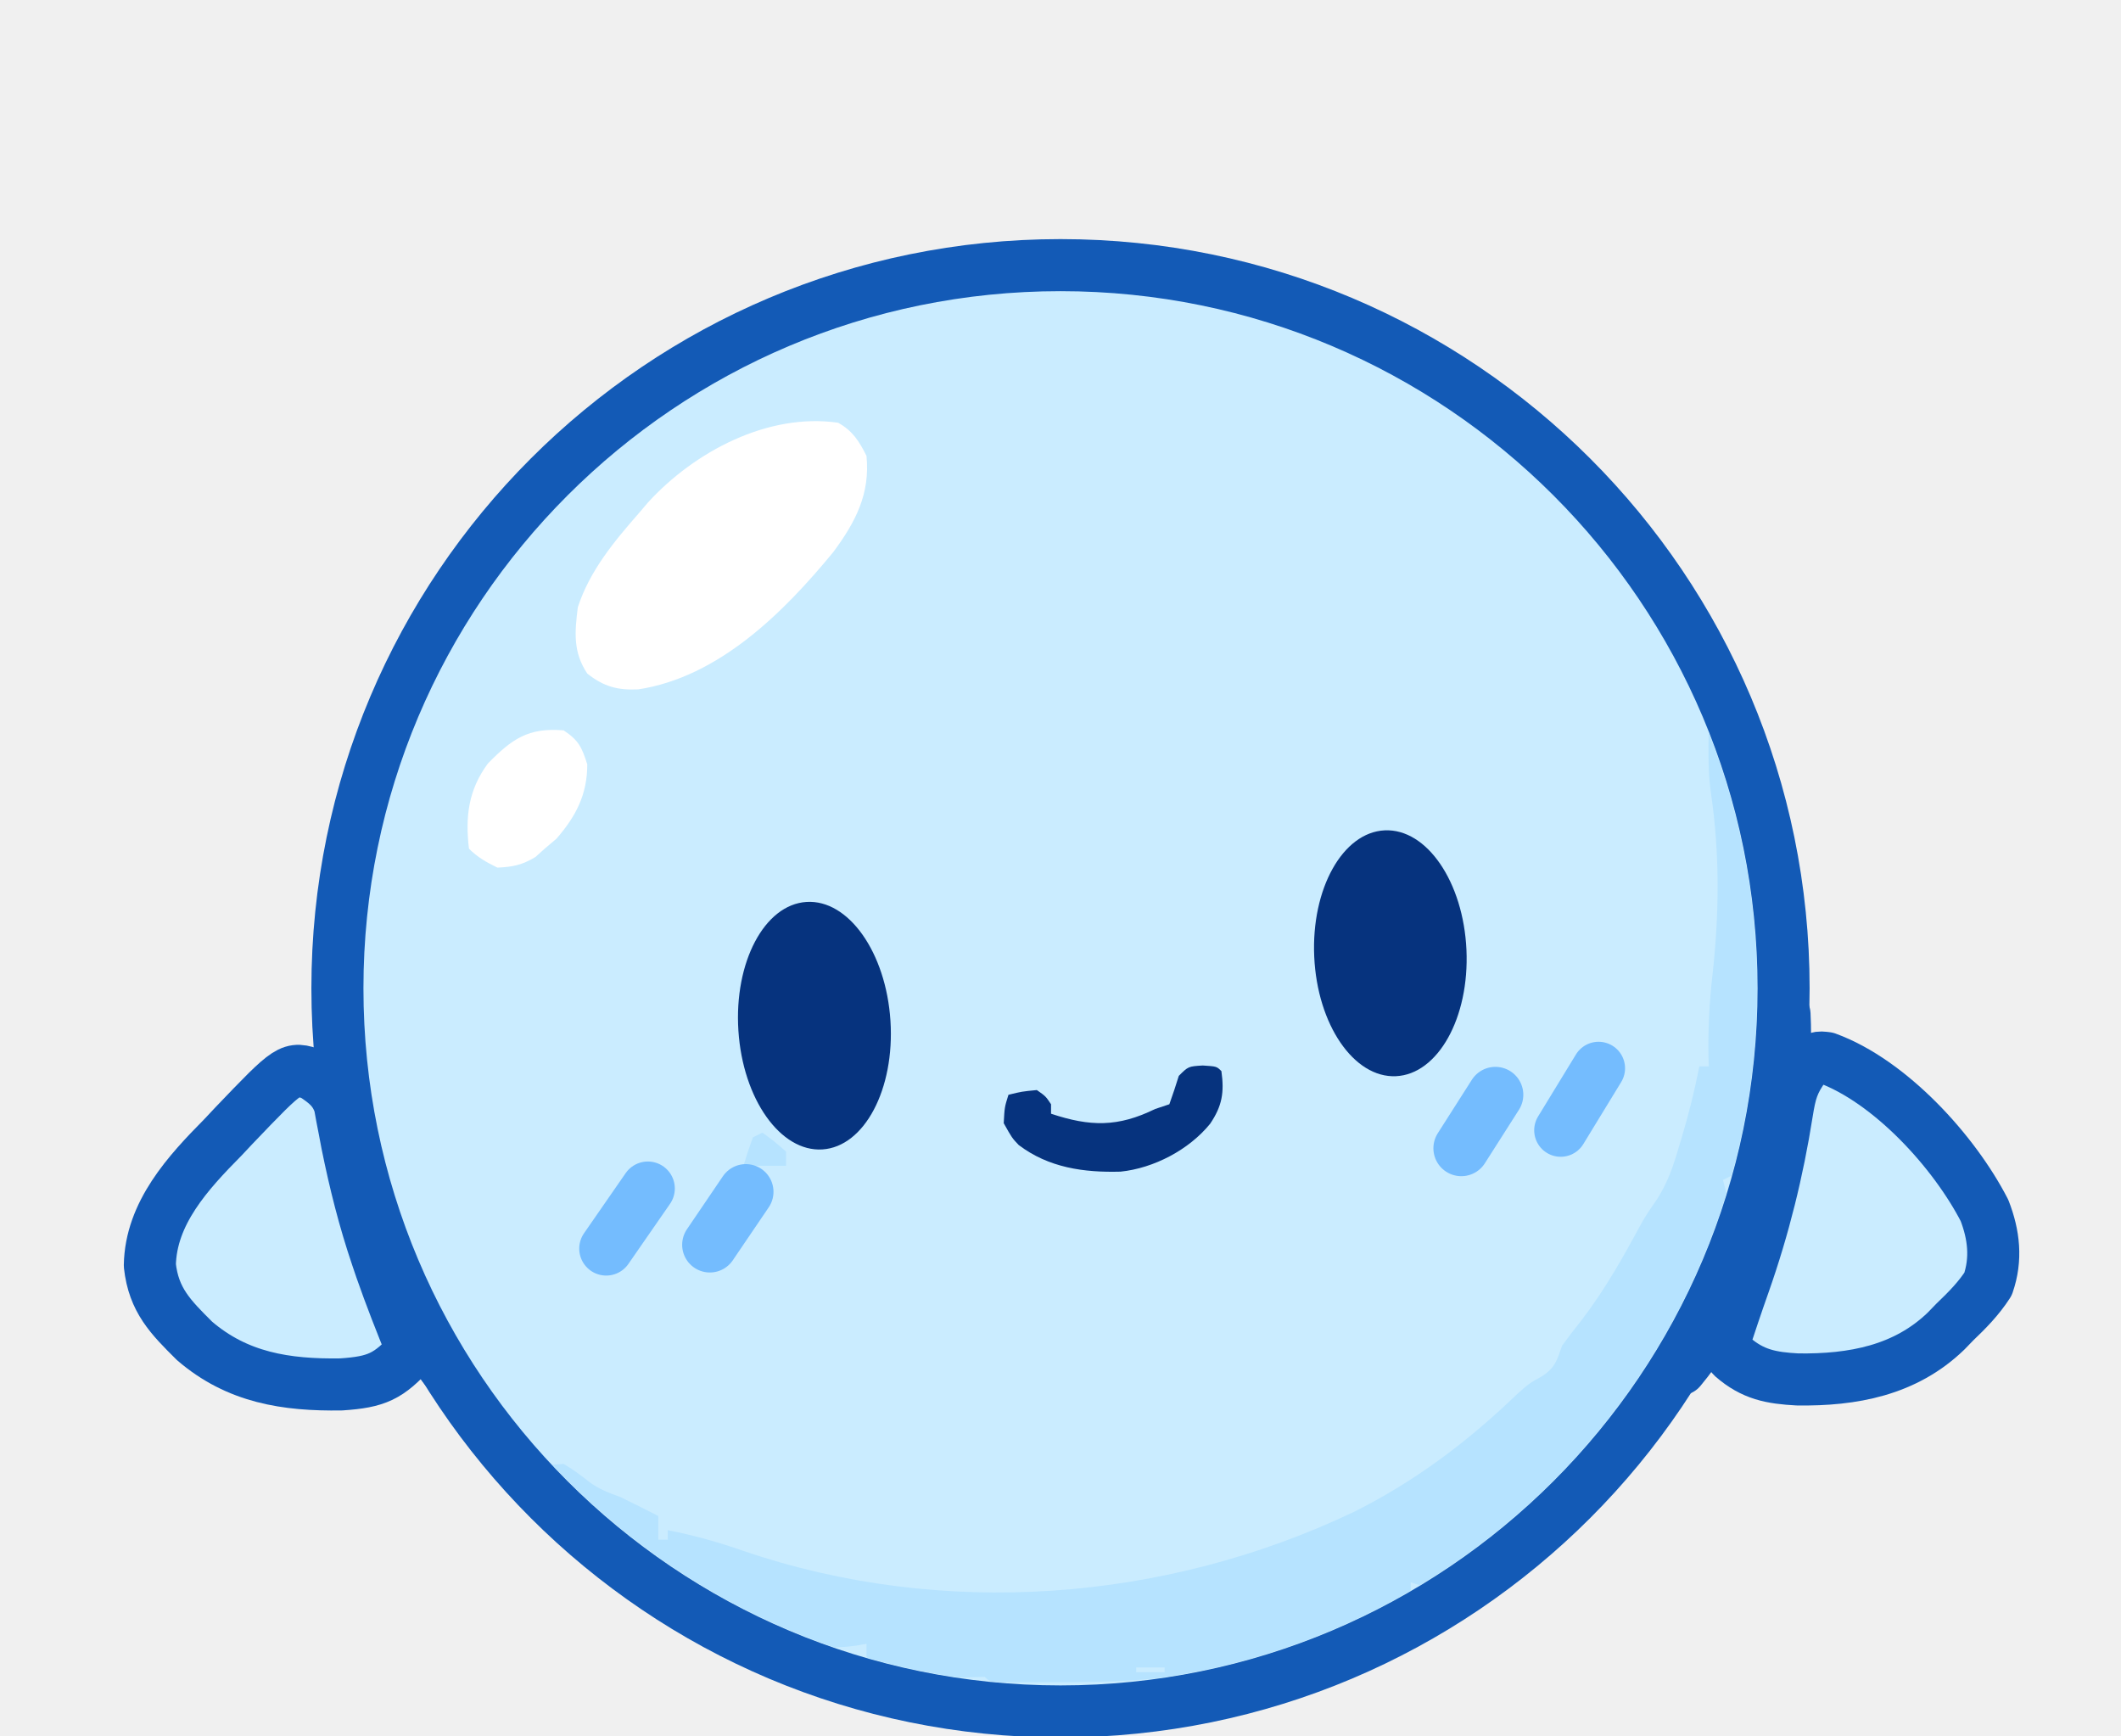
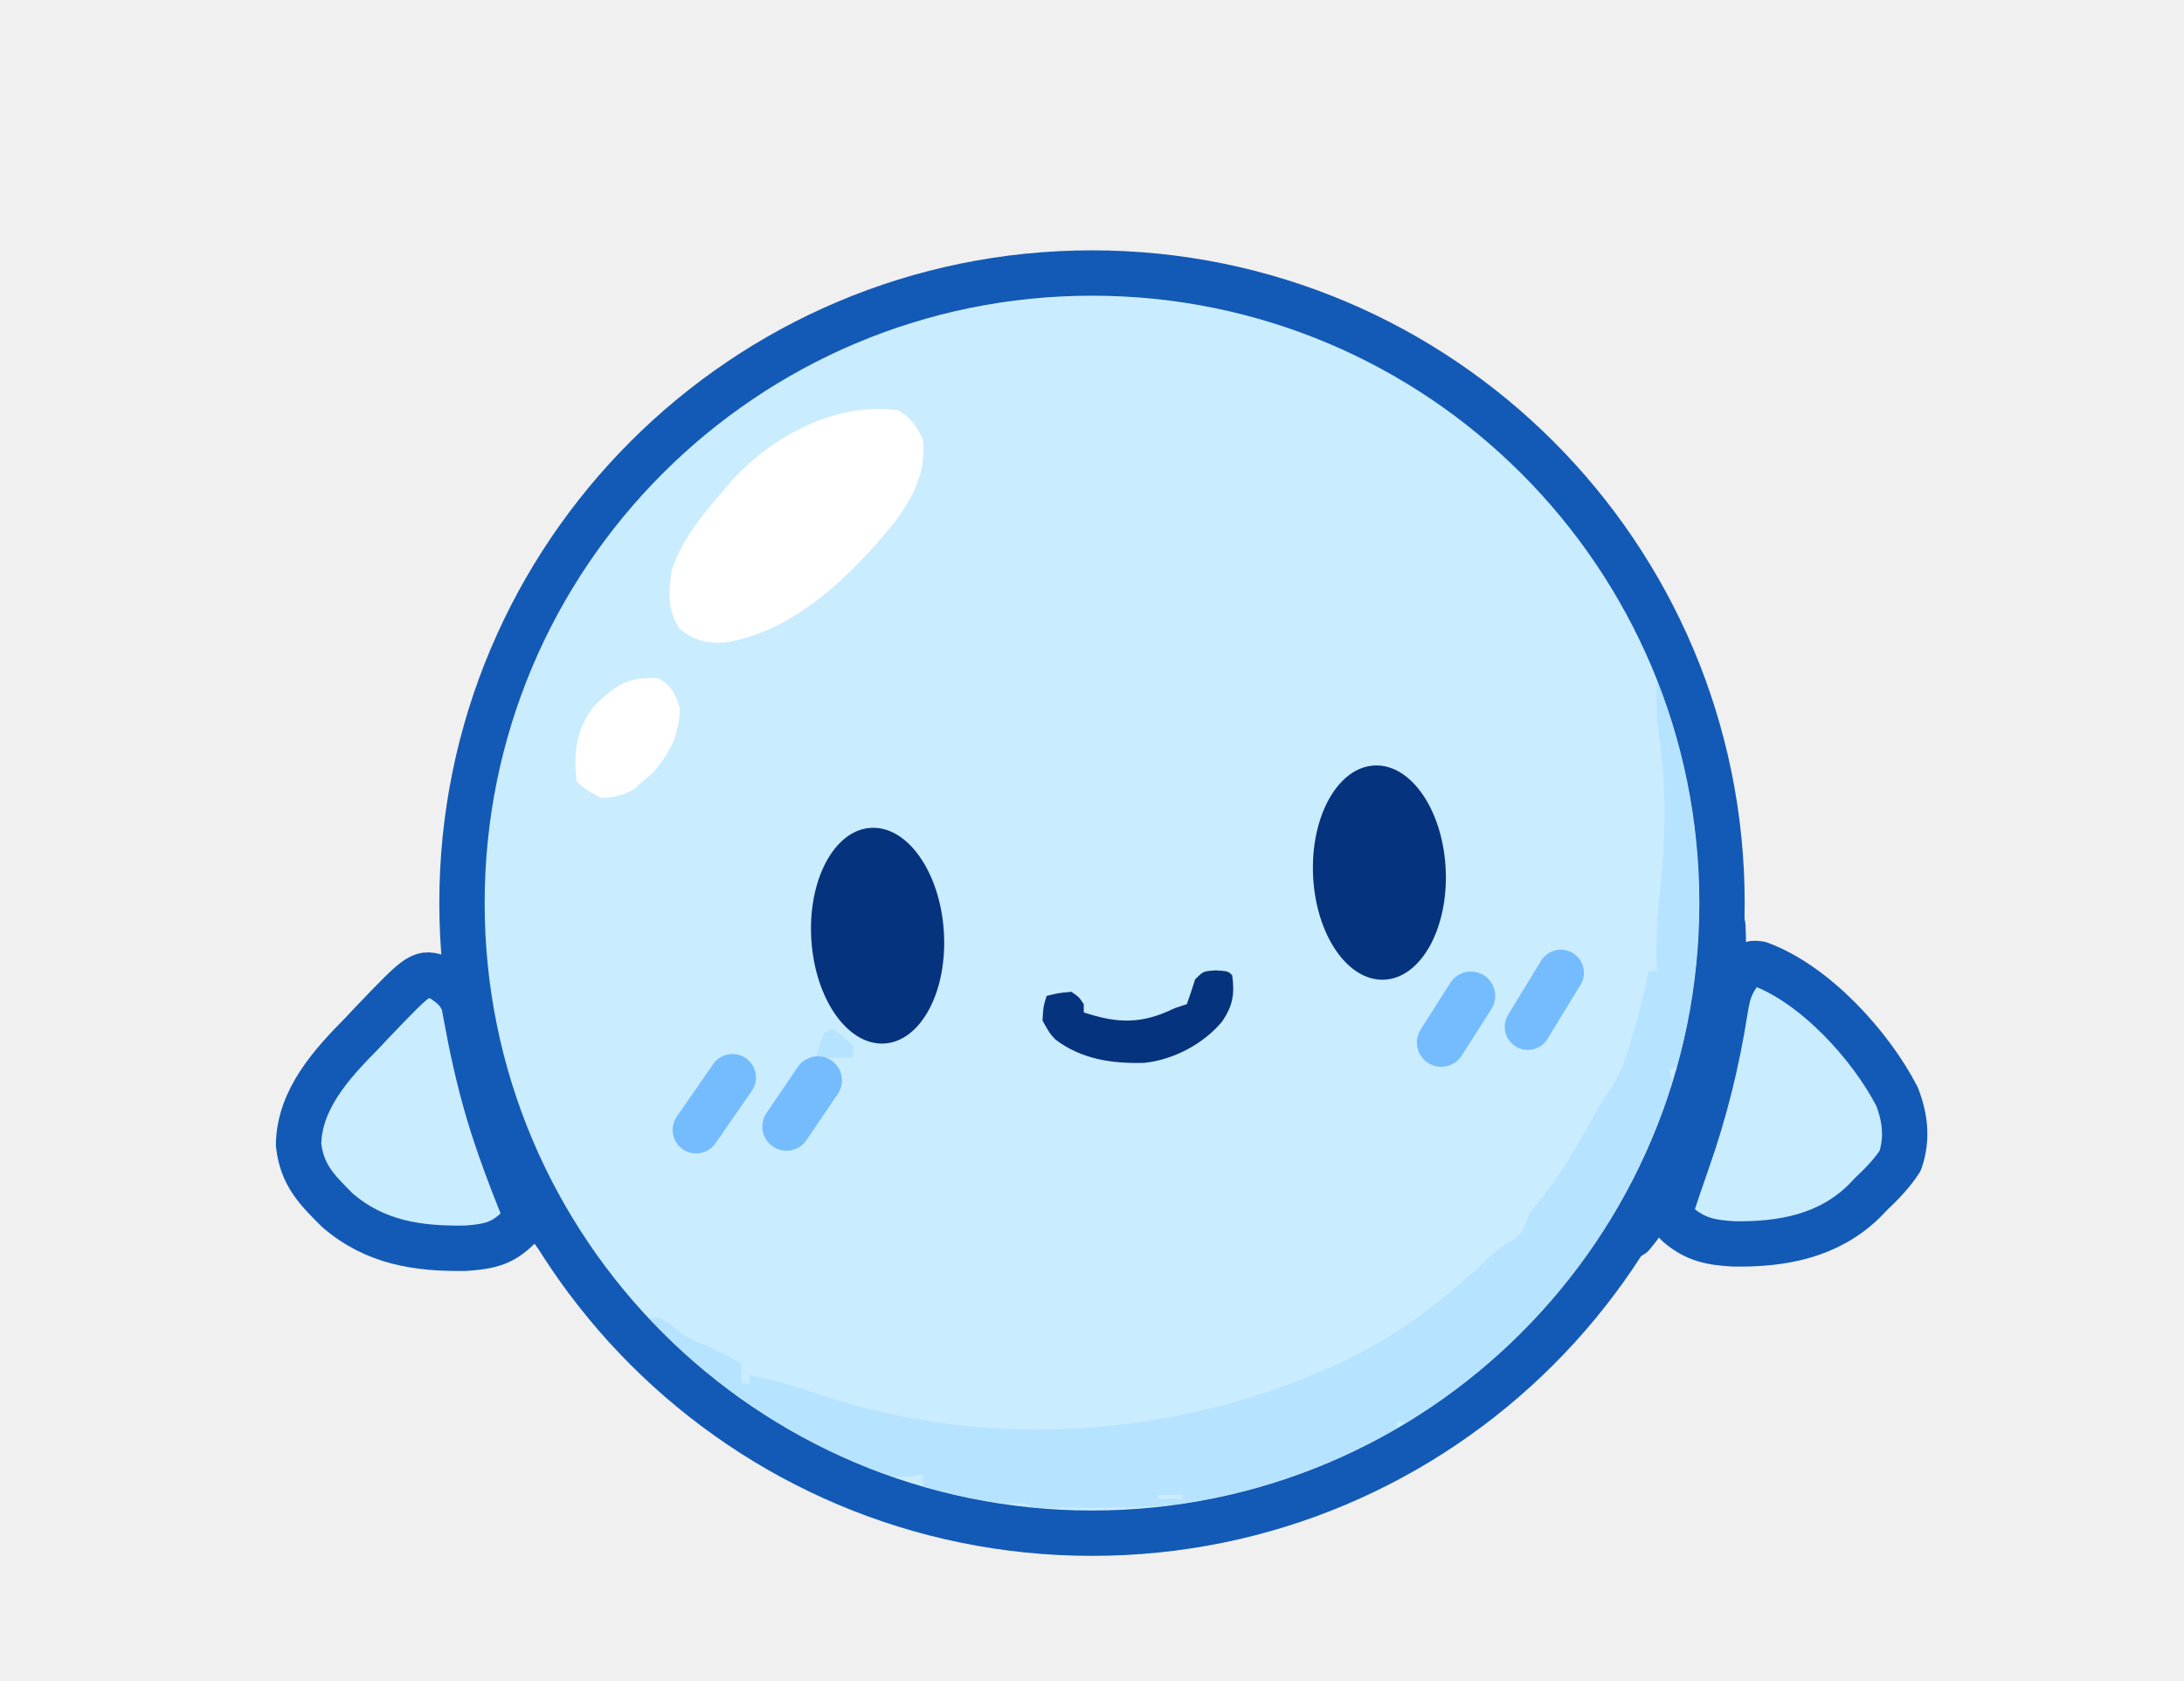
- <svg xmlns="http://www.w3.org/2000/svg" viewBox="0 0 440 360" class="pose" data-pose="idle">
-   <g class="char" transform="translate(220,205) scale(0.9817) translate(-223.00,-197.50)">
+ <svg xmlns="http://www.w3.org/2000/svg" viewBox="0 0 520 400" class="pose" data-pose="idle">
+   <g class="char" transform="translate(260,215) scale(0.9817) translate(-223.00,-197.50)">
    <g class="arm arm-left" stroke="#135AB6" stroke-width="11" stroke-linejoin="round">
      <path d="M0 0 C2.74 1.82 4.6 3.22 5.65 6.42 C5.79 7.23 5.94 8.05 6.1 8.89 C6.28 9.81 6.46 10.73 6.64 11.68 C6.83 12.67 7.02 13.66 7.21 14.68 C8.86 22.84 10.84 30.73 13.52 38.61 C13.66 39.03 13.66 39.03 14.37 41.12 C16.39 46.92 18.64 52.62 20.96 58.3 C16.01 63.83 13.45 65 5.95 65.5 C-5.69 65.68 -16 64.08 -25.04 56.3 C-30.13 51.24 -33.67 47.69 -34.48 40.36 C-34.3 29.3 -26.4 20.74 -19.04 13.3 C-18.28 12.49 -17.53 11.69 -16.75 10.86 C-4.79 -1.64 -4.79 -1.64 0 0 Z" fill="#CAECFF" transform="translate(65.043,215.699)" />
      <path d="M0 0 C1.64 1.36 3.27 2.74 4.86 4.16 C7 6 7 6 9.29 7.59 C17.36 13.97 17.98 22.29 19.75 31.84 C20.89 37.84 22.58 43.54 24.56 49.31 C24.84 50.14 25.12 50.97 25.41 51.82 C27.43 57.62 29.69 63.31 32 69 C29.69 71.31 27.38 73.62 25 76 C21.3 72.75 19.24 69.06 17.12 64.69 C16.95 64.33 16.95 64.33 16.08 62.54 C6.82 43.32 -0.87 21.65 0 0 Z" fill="#CAECFF" transform="translate(71,205)" />
    </g>
    <g class="arm arm-right" stroke="#135AB6" stroke-width="11" stroke-linejoin="round">
      <path d="M0 0 C13.41 4.9 26.95 19.77 33.34 32.2 C35.34 37.36 35.92 42.47 34.09 47.76 C32.1 50.83 29.72 53.25 27.09 55.76 C26.47 56.39 25.86 57.02 25.23 57.68 C16.6 66.03 5.49 68.07 -6.16 67.91 C-11.69 67.61 -15.61 66.9 -19.91 63.14 C-20.57 62.35 -21.23 61.57 -21.91 60.76 C-20.46 56.37 -19 51.98 -17.45 47.61 C-13.3 35.8 -10.35 23.89 -8.4 11.52 C-7.71 7.25 -7.18 5.12 -4.54 1.57 C-1.91 -0.24 -1.91 -0.24 0 0 Z" fill="#CAECFF" transform="translate(384.914,212.238)" />
      <path d="M0 0 C1.15 23.45 -6.62 56.62 -22 75 C-25 75 -25 75 -27.69 72.5 C-28.07 72.09 -28.07 72.09 -30 70 C-28.55 65.6 -27.09 61.21 -25.54 56.85 C-22.77 48.98 -20.43 41.17 -18.75 33 C-18.58 32.19 -18.41 31.39 -18.24 30.56 C-17.59 27.37 -17.02 24.32 -16.8 21.07 C-16.14 12.22 -8.5 6.76 -2.37 1.13 C-1 0 -1 0 0 0 Z" fill="#CAECFF" transform="translate(376,203)" />
    </g>
    <path d="M0 0 C4.04 1.78 7.46 4.4 11 7 C10.67 7.66 10.34 8.32 10 9 C7.44 9.62 7.44 9.62 5 10 C3.97 8.91 2.95 7.8 1.94 6.69 C1.37 6.07 0.8 5.46 0.21 4.82 C0.01 4.52 0.01 4.52 -1 3 C-0.67 2.01 -0.34 1.02 0 0 Z" fill="#B6E3FF" transform="translate(107,290)" class="arm-shade" />
    <g class="body">
      <circle cx="223.0" cy="197.5" r="152.8" fill="#CAECFF" stroke="#135AB6" stroke-width="11" class="body-fill" />
      <clipPath id="idle-clip">
        <circle cx="223.0" cy="197.5" r="147.2" />
      </clipPath>
      <g clip-path="url(#idle-clip)" class="body-shade">
        <path d="M0 0 C3.59 7.03 6.31 12.98 6 21 C6.94 24.19 6.94 24.19 8 27 C9.05 30.61 9.5 34.28 10 38 C10.33 38 10.66 38 11 38 C11 40.31 11 42.62 11 45 C11.33 45 11.66 45 12 45 C12.24 74.23 12.24 74.23 11 85 C10.67 85.33 10.34 85.66 10 86 C10.01 86.36 10.01 86.36 10.06 88.19 C9.99 91.5 9.07 93.87 8 97 C7.62 98.29 7.25 99.59 6.89 100.88 C4.44 109.54 1.72 117.79 -2 126 C-2.66 126 -3.32 126 -4 126 C-3.94 126.74 -3.88 127.49 -3.81 128.25 C-4.04 131.6 -4.94 132.39 -7 135 C-9.01 138 -10.99 141.01 -12.96 144.03 C-14.86 146.8 -16.86 149.41 -19 152 C-19.43 152.54 -19.87 153.08 -20.32 153.63 C-23.59 157.56 -27.1 161.24 -30.69 164.88 C-31.16 165.36 -31.64 165.85 -32.13 166.36 C-34.42 168.65 -35.88 169.96 -39 171 C-39.75 171.76 -40.5 172.52 -41.27 173.3 C-44.15 176.15 -47.16 178.21 -50.62 180.25 C-50.95 180.44 -50.95 180.44 -52.57 181.4 C-57.86 184.47 -63.29 187.23 -68.81 189.88 C-69.19 190.06 -69.19 190.06 -71.13 190.99 C-76.62 193.56 -82.17 195.36 -88 197 C-88.99 197.33 -89.98 197.66 -91 198 C-94.96 199.32 -98.98 200.13 -103.06 201 C-103.87 201.18 -104.68 201.36 -105.51 201.54 C-116.38 203.85 -126.97 204.16 -138.06 204.12 C-139.41 204.13 -140.75 204.13 -142.09 204.14 C-143.35 204.14 -144.61 204.13 -145.91 204.13 C-146.48 204.13 -146.48 204.13 -149.38 204.13 C-152 204 -152 204 -153 203 C-154.38 203.01 -155.75 203.06 -157.12 203.12 C-164.27 203.23 -171.07 201.55 -178 200 C-178 198.68 -178 197.36 -178 196 C-178.36 196.07 -178.36 196.07 -180.17 196.39 C-188.94 197.61 -195.05 195.71 -203 192 C-203 191.34 -203 190.68 -203 190 C-203.56 190.23 -204.11 190.45 -204.69 190.69 C-207.97 191.13 -209.21 189.76 -212 188 C-218.4 184.4 -218.4 184.4 -221 182.96 C-224.04 181.25 -226.71 179.66 -229 177 C-230.83 175 -232.31 173.82 -234.69 172.44 C-235.45 171.96 -236.21 171.49 -237 171 C-237 170.34 -237 169.68 -237 169 C-237.93 168.59 -238.86 168.18 -239.81 167.75 C-244.02 165.44 -245.5 163.5 -247 159 C-244.94 158.19 -244.94 158.19 -242 158 C-240.08 159.09 -238.42 160.37 -236.68 161.73 C-234.58 163.32 -232.47 164.1 -230 165 C-227.31 166.29 -224.66 167.64 -222 169 C-222 170.65 -222 172.3 -222 174 C-221.34 174 -220.68 174 -220 174 C-220 173.34 -220 172.68 -220 172 C-214.48 173.06 -209.31 174.53 -204 176.38 C-162.02 190.7 -115.01 187.21 -74.99 168.13 C-62.13 161.71 -50.94 153.3 -40.62 143.35 C-38 141 -38 141 -35.29 139.5 C-32.42 137.62 -32.13 136.18 -31 133 C-29.69 131.19 -28.33 129.43 -26.94 127.69 C-21.87 121.09 -17.97 114.07 -14.02 106.77 C-13.07 105.13 -11.99 103.56 -10.9 102.01 C-8.68 98.5 -7.53 95.15 -6.38 91.19 C-6.16 90.49 -5.95 89.78 -5.73 89.06 C-4.25 84.08 -3 79.1 -2 74 C-1.34 74 -0.68 74 0 74 C-0.02 73.38 -0.05 72.75 -0.07 72.11 C-0.18 66.24 0.11 60.54 0.77 54.71 C2.2 41.88 2.34 29.14 0.46 16.33 C-0.02 12.86 -0.1 9.56 -0.06 6.06 C-0.05 4.92 -0.04 3.78 -0.04 2.6 C-0.03 2.17 -0.03 2.17 0 0 Z M4 14 C5 16 5 16 5 16 Z M-5 90 C-4 92 -4 92 -4 92 Z M5 97 C4.67 97.17 4.67 97.17 3 98 C3.33 99.32 3.66 100.64 4 102 C4.66 101.67 5.32 101.34 6 101 C5.67 99.68 5.34 98.36 5 97 Z M-1 116 C0 118 0 118 0 118 Z M-63 183 C-63 183.66 -63 184.32 -63 185 C-62.01 184.67 -61.02 184.34 -60 184 C-60.99 183.67 -61.98 183.34 -63 183 Z M-121 201 C-121 201.33 -121 201.66 -121 202 C-119.02 202 -117.04 202 -115 202 C-115 201.67 -115 201.34 -115 201 C-116.98 201 -118.96 201 -121 201 Z" fill="#B6E3FF" transform="translate(360,140)" />
        <path d="M0 0 C2.5 1.81 2.5 1.81 5 4 C5 4.99 5 5.98 5 7 C2.03 7 -0.94 7 -4 7 C-3.4 4.98 -2.73 2.98 -2 1 C-1.34 0.67 -0.68 0.34 0 0 Z" fill="#B6E3FF" transform="translate(160,228)" />
      </g>
      <path d="M0 0 C3.05 1.68 4.45 3.9 6 7 C6.82 15.02 3.66 21.02 -1 27.31 C-11.46 40.04 -25.15 53.73 -42.22 56.34 C-46.63 56.55 -49.56 55.73 -53 53 C-56.02 48.48 -55.66 44.3 -55 39 C-52.49 31.26 -47.29 25.04 -42 19 C-41.41 18.3 -40.81 17.6 -40.2 16.88 C-30.31 6.04 -14.76 -2.13 0 0 Z" fill="#FFFFFF" transform="translate(176,78)" class="highlight" />
      <path d="M0 0 C3.16 2.08 3.87 3.59 5 7.19 C5 13.53 2.62 18.14 -1.5 22.88 C-2.33 23.58 -3.15 24.28 -4 25 C-4.64 25.58 -5.28 26.16 -5.94 26.75 C-8.7 28.43 -10.77 28.87 -14 29 C-16.33 27.86 -18.17 26.83 -20 25 C-20.81 18.21 -20.11 12.57 -16 7 C-10.95 1.84 -7.45 -0.64 0 0 Z" fill="#FFFFFF" transform="translate(118,143)" class="highlight-small" />
    </g>
    <g class="blush-left">
      <line x1="135.8" y1="239.8" x2="127.0" y2="252.5" stroke="#74BCFE" stroke-width="11.4" stroke-linecap="round" class="blush-left-1" />
      <line x1="156.5" y1="240.5" x2="148.9" y2="251.7" stroke="#74BCFE" stroke-width="11.7" stroke-linecap="round" class="blush-left-2" />
    </g>
    <g class="blush-right">
      <line x1="314.9" y1="220.0" x2="307.7" y2="231.3" stroke="#74BCFE" stroke-width="11.8" stroke-linecap="round" class="blush-right-1" />
      <line x1="336.7" y1="214.4" x2="328.7" y2="227.5" stroke="#74BCFE" stroke-width="11.2" stroke-linecap="round" class="blush-right-2" />
    </g>
-     <ellipse cx="171.0" cy="205.4" rx="26.2" ry="16.1" transform="rotate(86.3 171.0 205.4)" fill="#06337E" class="eye-left" />
-     <ellipse cx="292.7" cy="190.1" rx="26.0" ry="16.1" transform="rotate(87.4 292.7 190.1)" fill="#06337E" class="eye-right" />
+     <g class="eye-left">
+       <ellipse cx="171.0" cy="205.4" rx="26.2" ry="16.1" transform="rotate(86.3 171.0 205.4)" fill="#06337E" class="" />
+     </g>
+     <g class="eye-right">
+       <ellipse cx="292.7" cy="190.1" rx="26.0" ry="16.1" transform="rotate(87.4 292.7 190.1)" fill="#06337E" class="" />
+     </g>
    <path d="M0 0 C2.94 0.19 2.94 0.19 3.94 1.19 C4.58 5.72 4.08 8.58 1.56 12.31 C-2.9 17.8 -10.31 21.7 -17.38 22.43 C-25.13 22.64 -32.55 21.61 -38.9 16.8 C-40.31 15.31 -40.31 15.31 -42.06 12.19 C-41.88 8.81 -41.88 8.81 -41.06 6.19 C-38.25 5.5 -38.25 5.5 -35.06 5.19 C-33.19 6.5 -33.19 6.5 -32.06 8.19 C-32.06 8.85 -32.06 9.51 -32.06 10.19 C-23.79 12.94 -17.94 13.05 -10.06 9.19 C-9.07 8.86 -8.08 8.53 -7.06 8.19 C-6.35 6.21 -5.68 4.2 -5.06 2.19 C-3.06 0.19 -3.06 0.19 0 0 Z" fill="#06337E" transform="translate(253.062,213.812)" class="mouth" />
  </g>
</svg>
